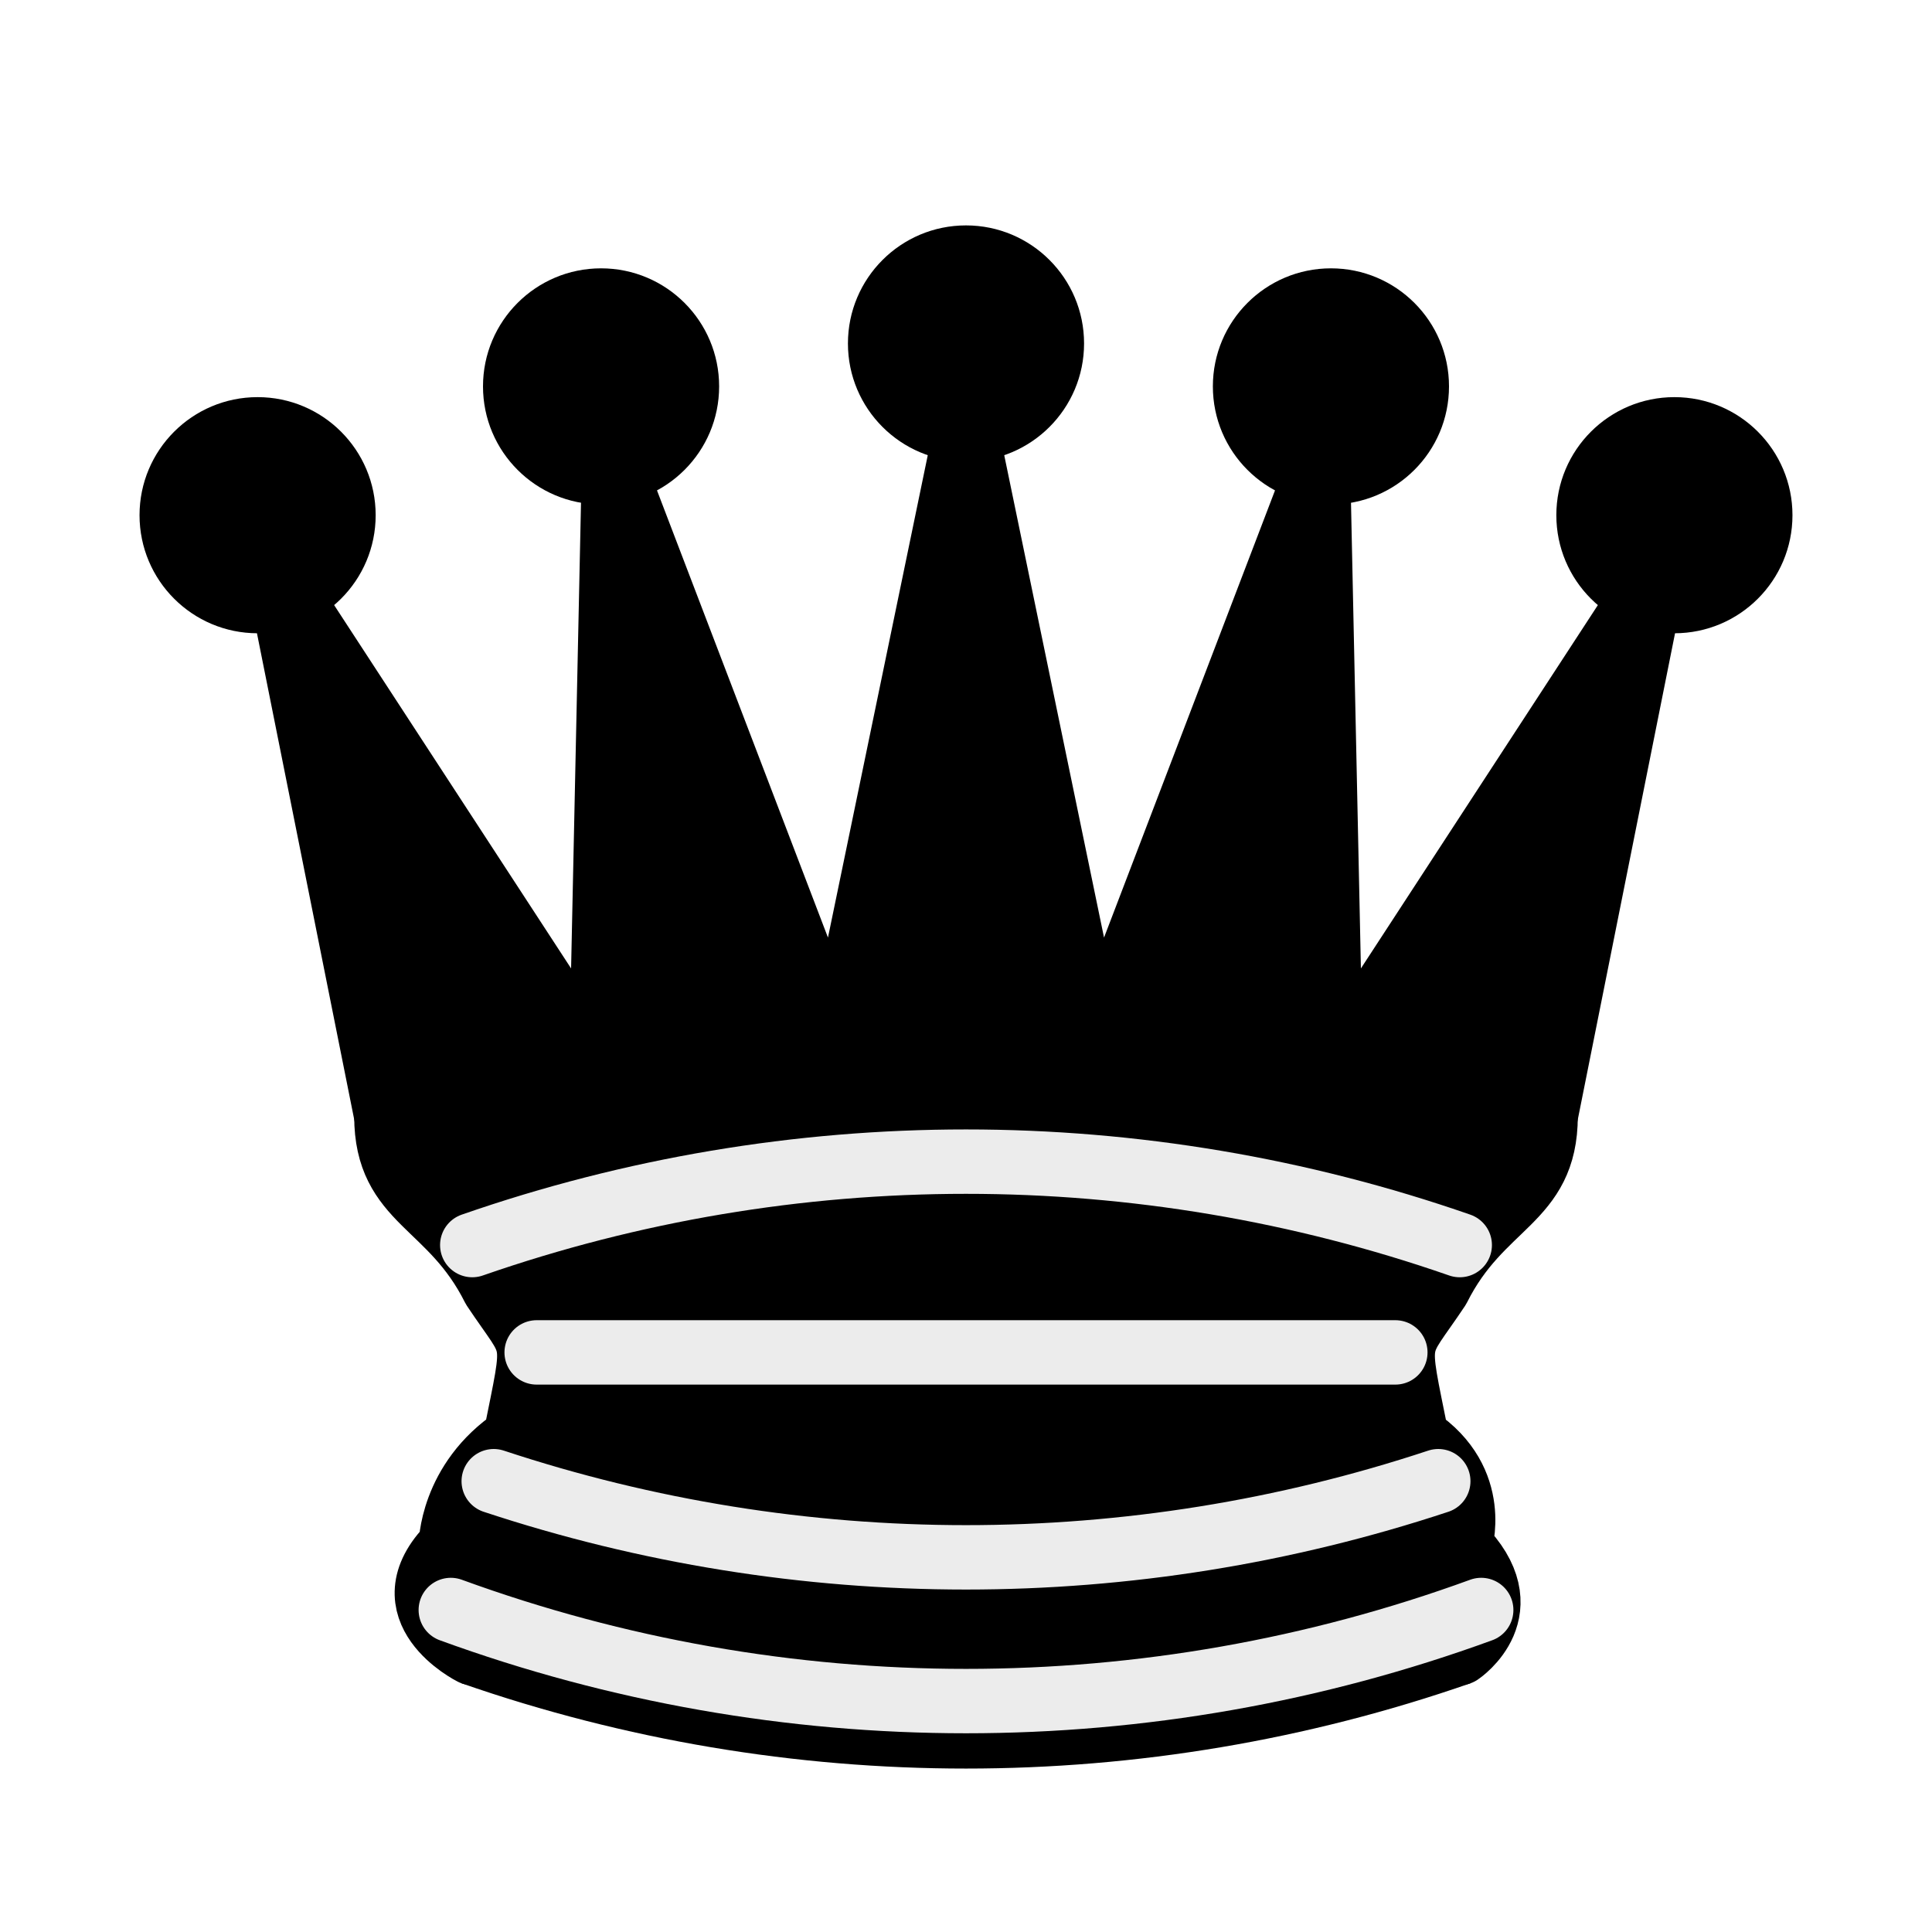
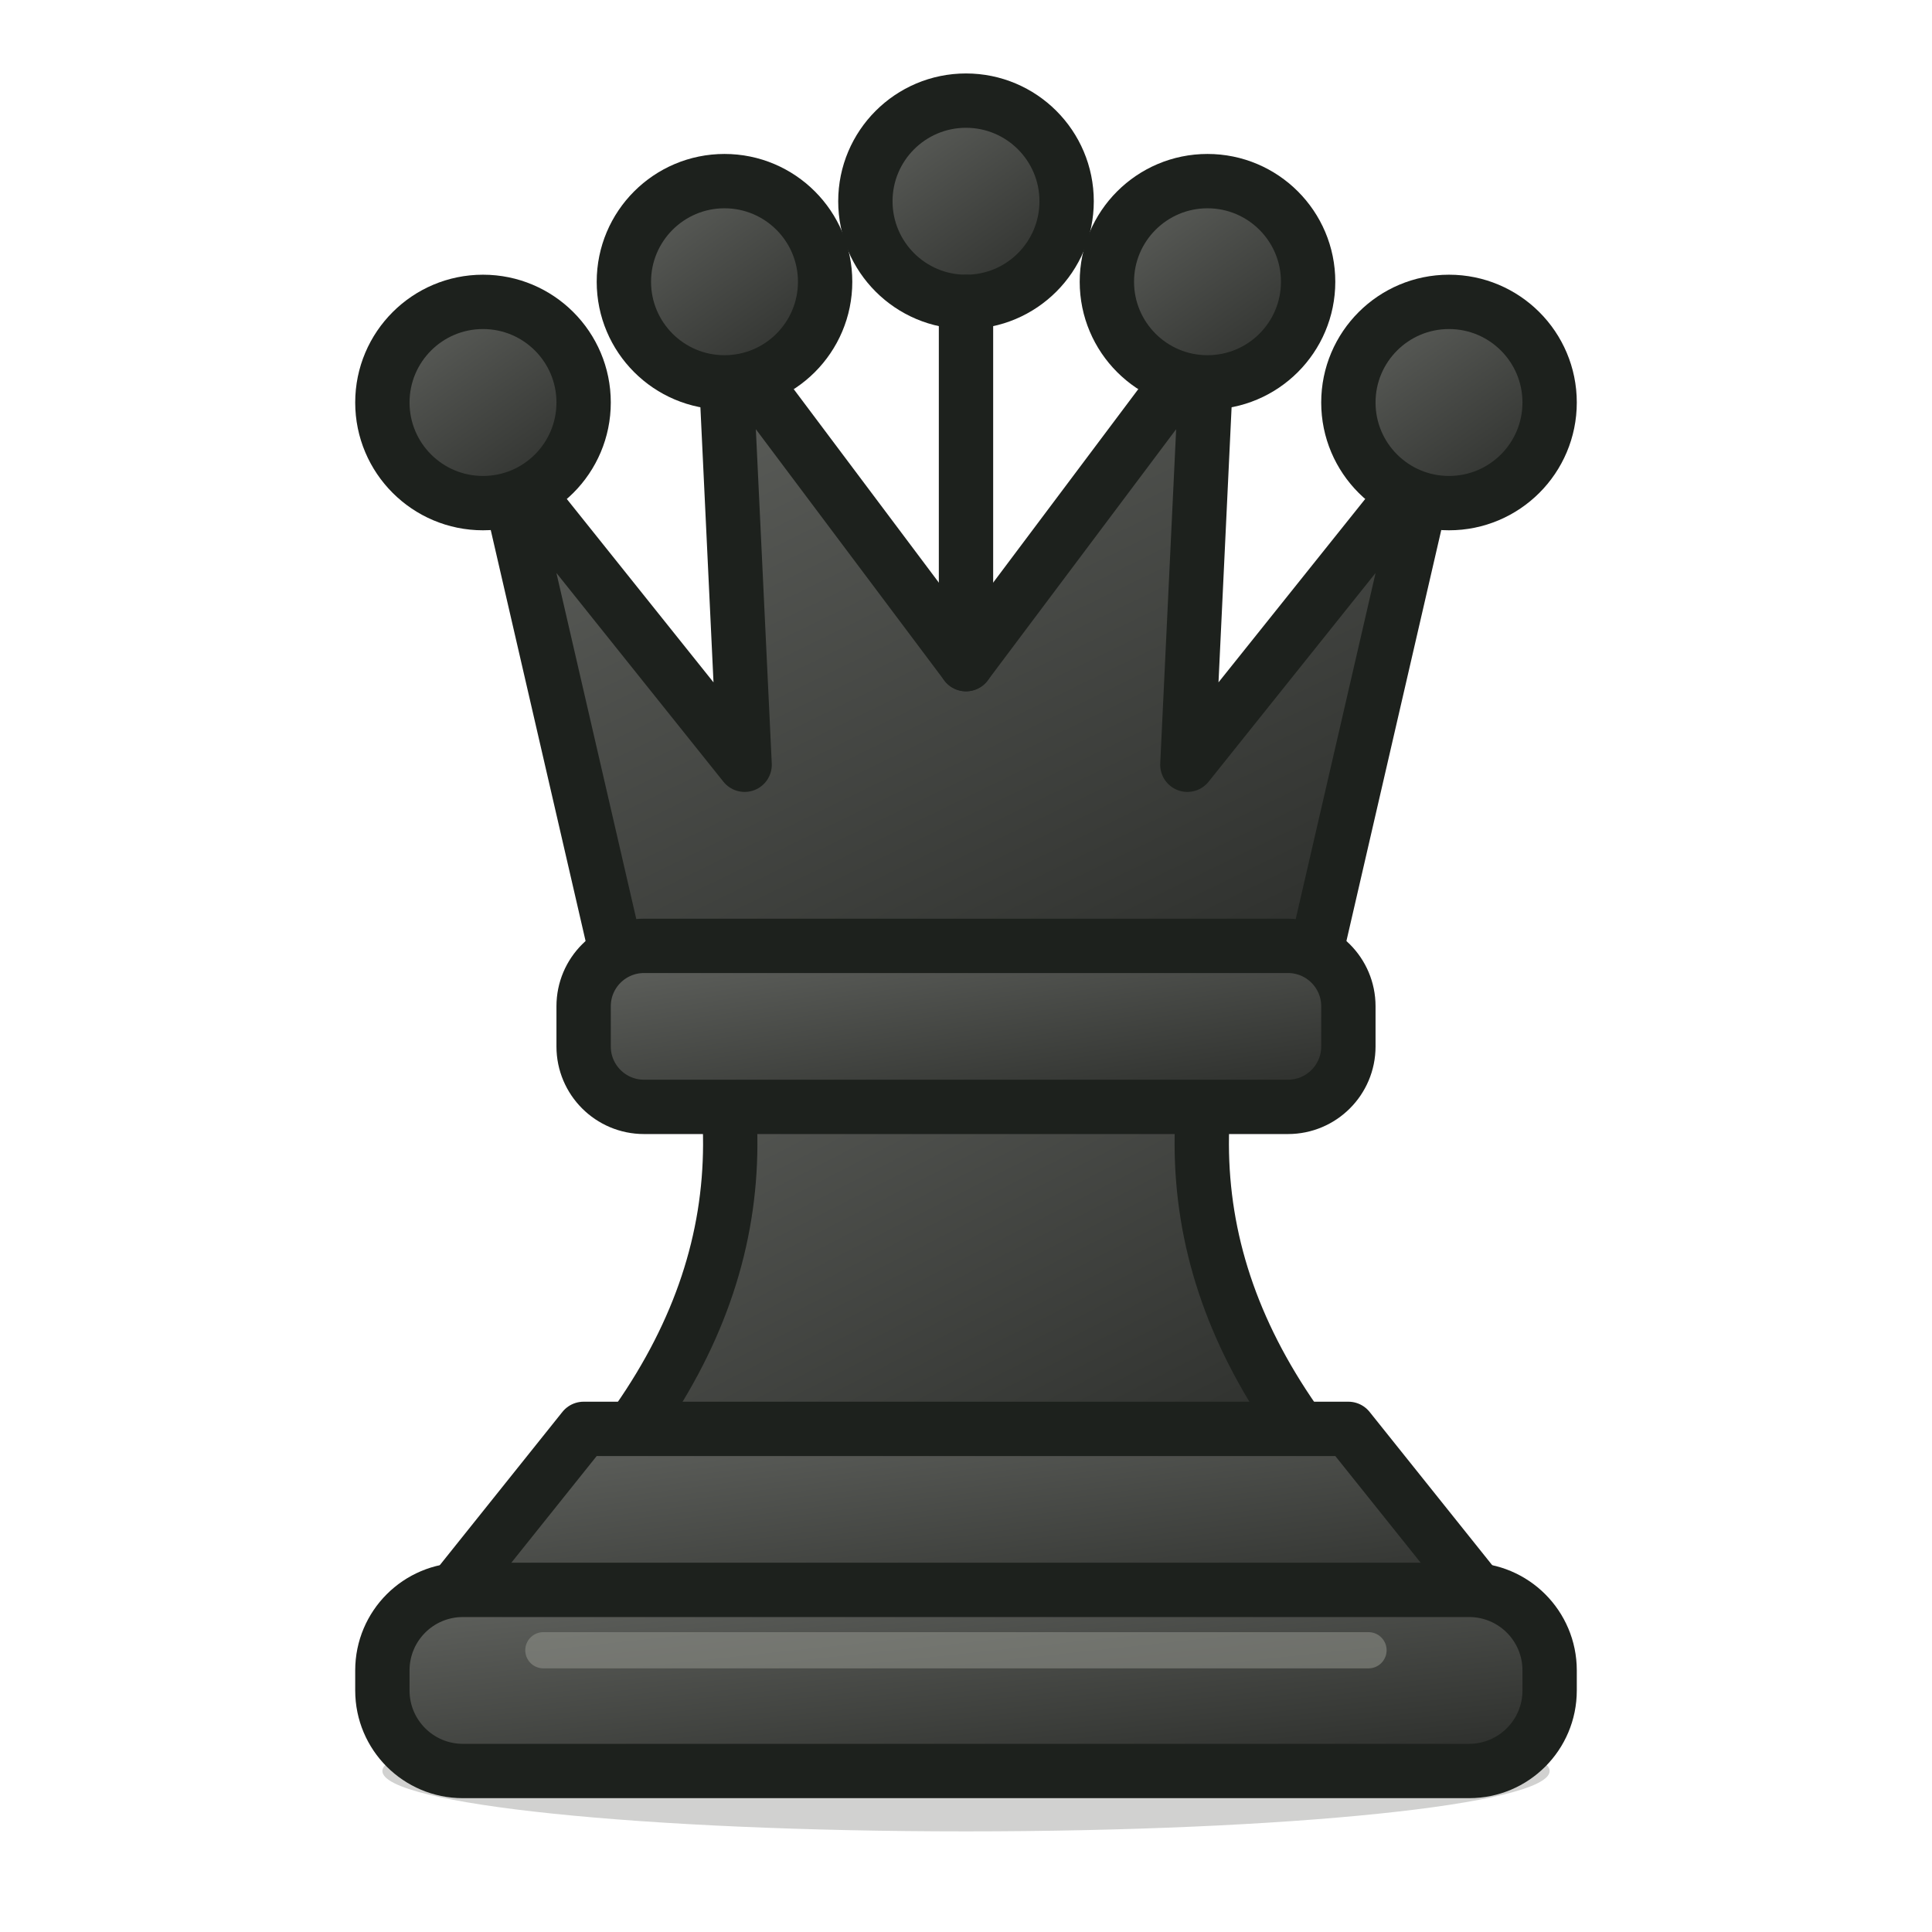
- <svg xmlns="http://www.w3.org/2000/svg" viewBox="0 0 45 45">
-   <g fill-rule="evenodd" stroke="#000" stroke-linecap="round" stroke-linejoin="round" stroke-width="1.5">
-     <g stroke="none">
-       <circle cx="6" cy="12" r="2.75" />
-       <circle cx="14" cy="9" r="2.75" />
-       <circle cx="22.5" cy="8" r="2.75" />
-       <circle cx="31" cy="9" r="2.75" />
-       <circle cx="39" cy="12" r="2.75" />
-     </g>
-     <path stroke-linecap="butt" d="M9 26c8.5-1.5 21-1.5 27 0l2.5-12.5L31 25l-.3-14.1-5.2 13.6-3-14.5-3 14.5-5.2-13.6L14 25 6.5 13.5z" />
-     <path stroke-linecap="butt" d="M9 26c0 2 1.5 2 2.5 4 1 1.5 1 1 .5 3.5-1.5 1-1.5 2.5-1.5 2.5-1.5 1.5.5 2.5.5 2.5 6.5 1 16.5 1 23 0 0 0 1.5-1 0-2.5 0 0 .5-1.5-1-2.5-.5-2.5-.5-2 .5-3.5 1-2 2.5-2 2.5-4-8.5-1.5-18.5-1.5-27 0z" />
-     <path fill="none" stroke-linecap="butt" d="M11 38.5a35 35 1 0 0 23 0" />
-     <path fill="none" stroke="#ececec" d="M11 29a35 35 1 0 1 23 0m-21.5 2.5h20m-21 3a35 35 1 0 0 22 0m-23 3a35 35 1 0 0 24 0" />
+ <svg xmlns="http://www.w3.org/2000/svg" viewBox="0 0 96 96">
+   <defs>
+     <linearGradient id="body" x1="0" y1="0" x2="0.7" y2="1">
+       <stop stop-color="#626460" />
+       <stop offset="1" stop-color="#30322f" />
+     </linearGradient>
+   </defs>
+   <ellipse cx="48" cy="88" rx="29" ry="3" fill="#171b14" opacity=".2" />
+   <g fill="url(#body)" stroke="#1d211d" stroke-width="2.7" stroke-linecap="round" stroke-linejoin="round">
+     <path d="M34 46H62C58 56 59 65 67 74H29C37 65 38 56 34 46Z" />
+     <path d="M25 23L37 38L36 17L48 33L60 17L59 38L71 23L65 49H31Z" />
+     <circle cx="24" cy="20" r="5" />
+     <circle cx="36" cy="14" r="5" />
+     <circle cx="48" cy="10" r="5" />
+     <circle cx="60" cy="14" r="5" />
+     <circle cx="72" cy="20" r="5" />
+     <path d="M48 15V33" fill="none" />
+     <rect x="29" y="47" width="38" height="8" rx="3" />
+     <path d="M29 71H67L75 81H21Z" />
+     <rect x="19" y="79" width="58" height="9" rx="4" />
  </g>
+   <path d="M27 82H68" fill="none" stroke="#91948c" stroke-width="1.8" stroke-linecap="round" opacity=".55" />
</svg>
